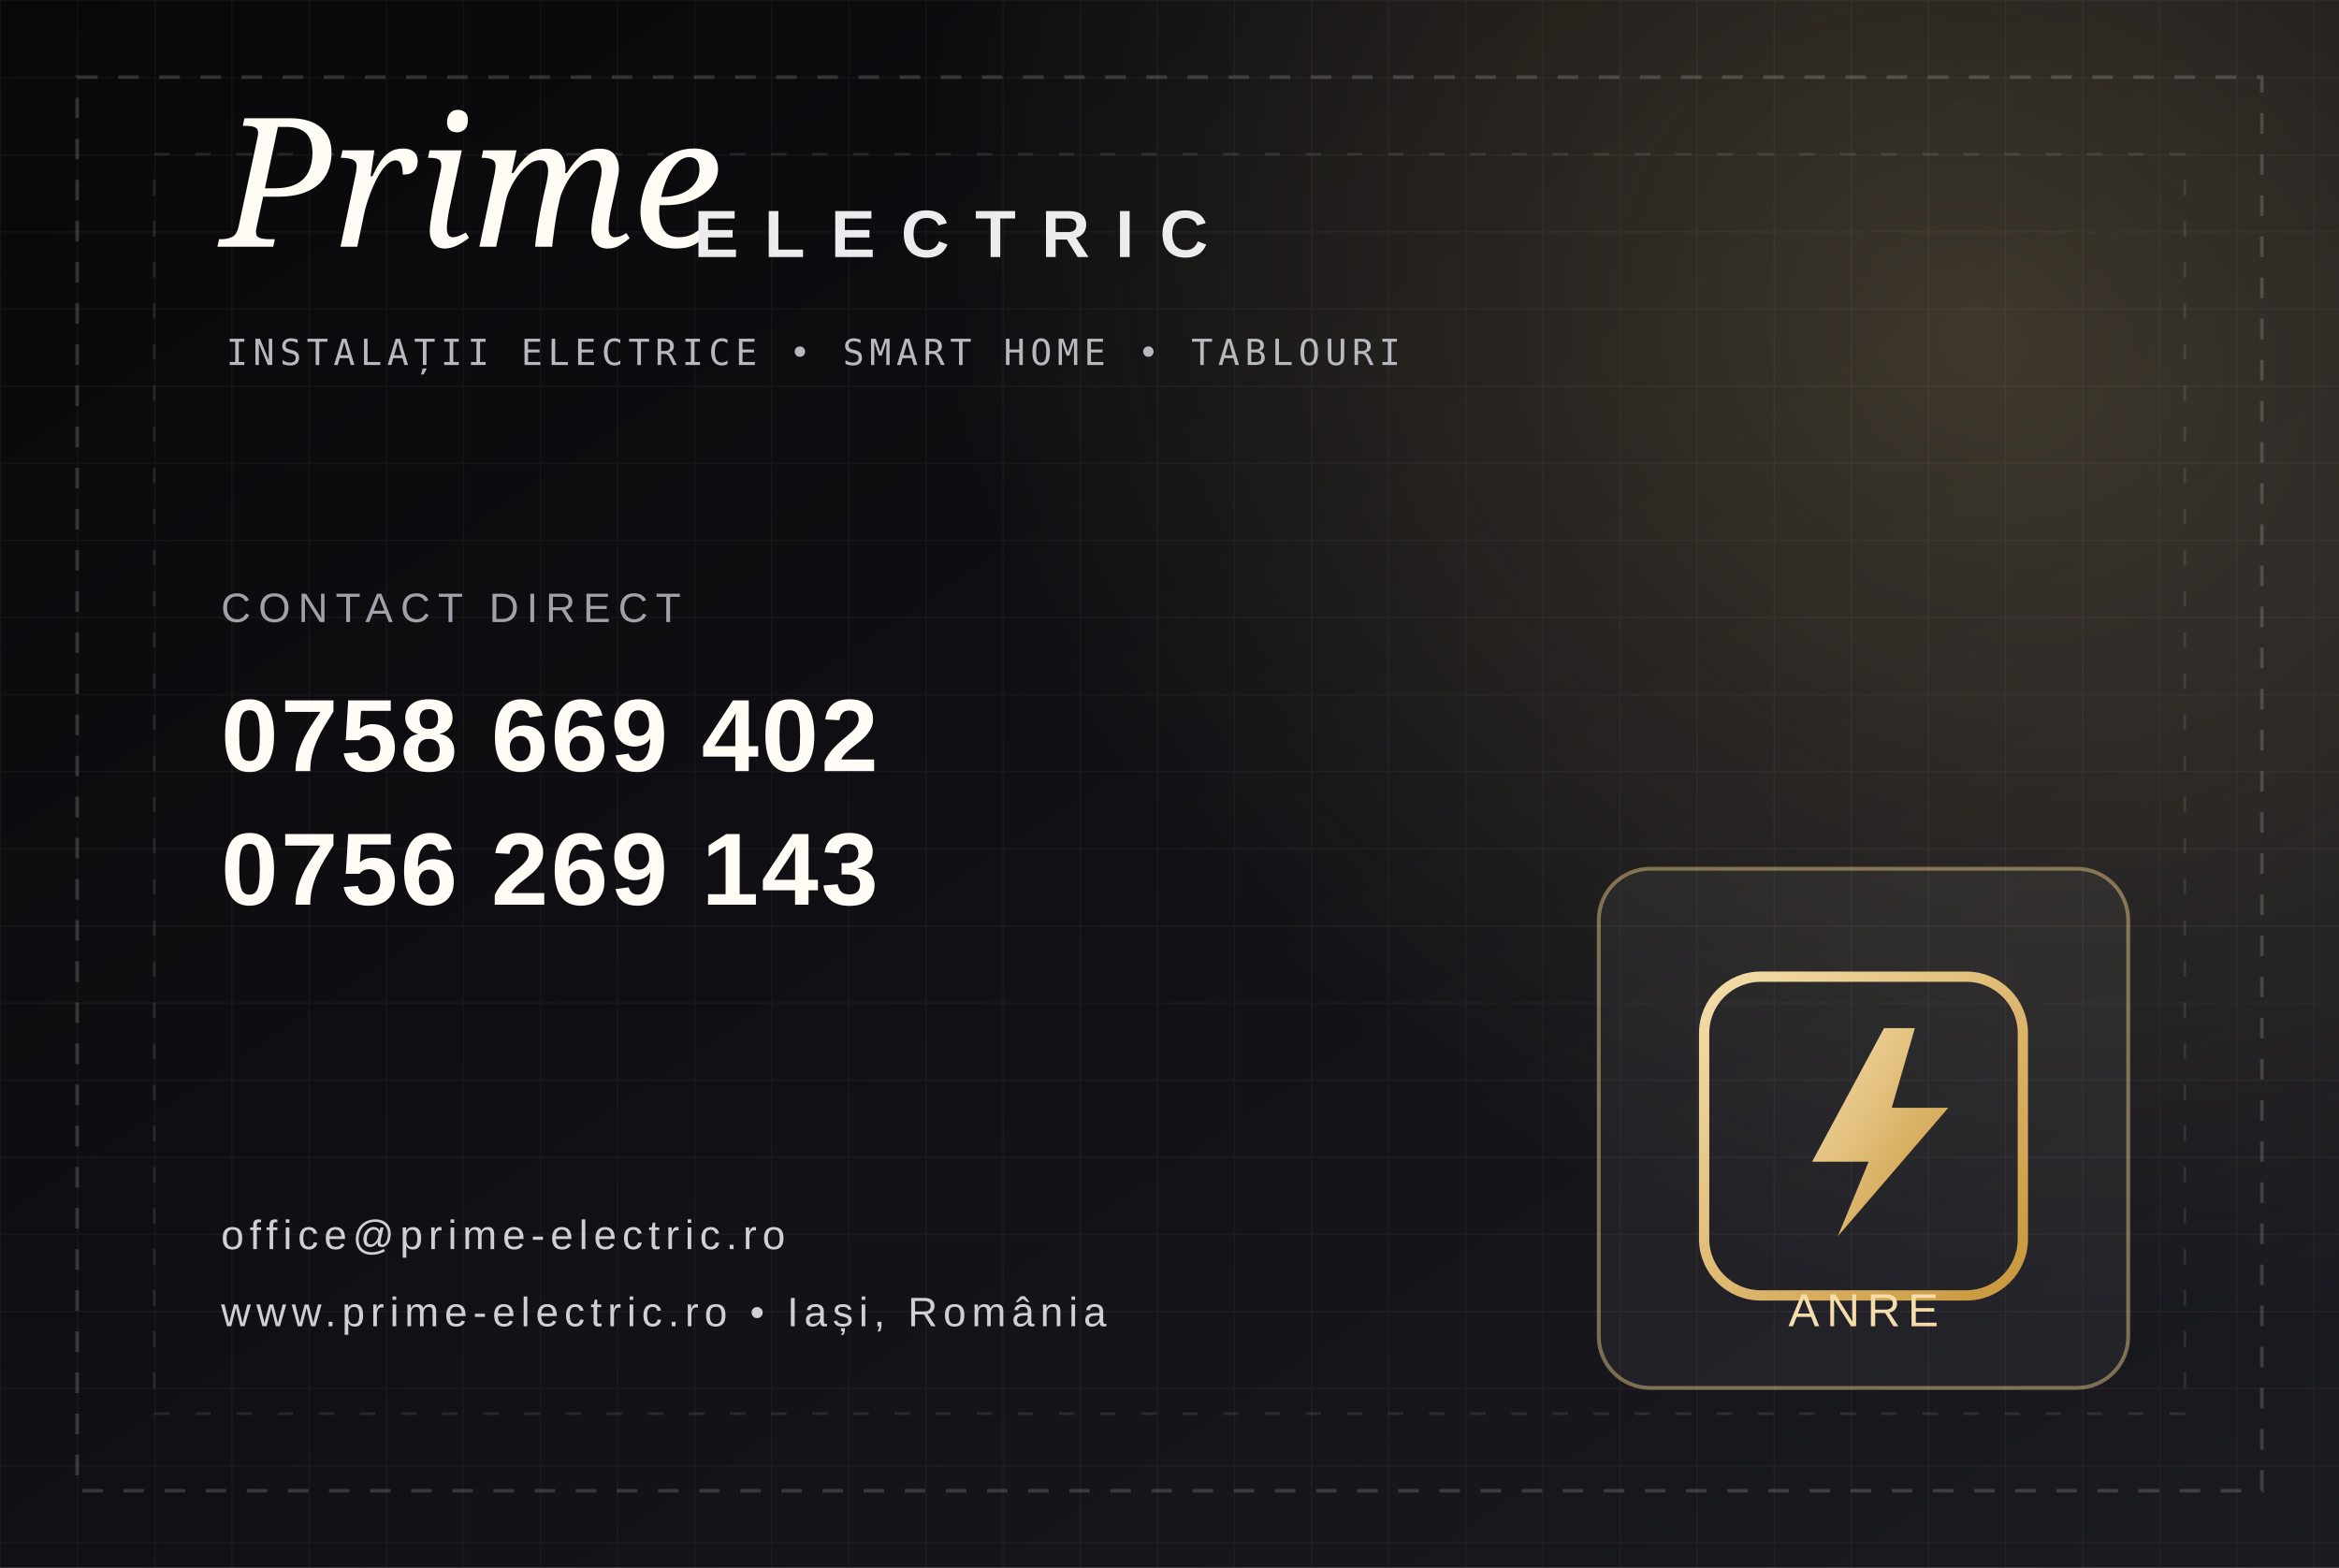
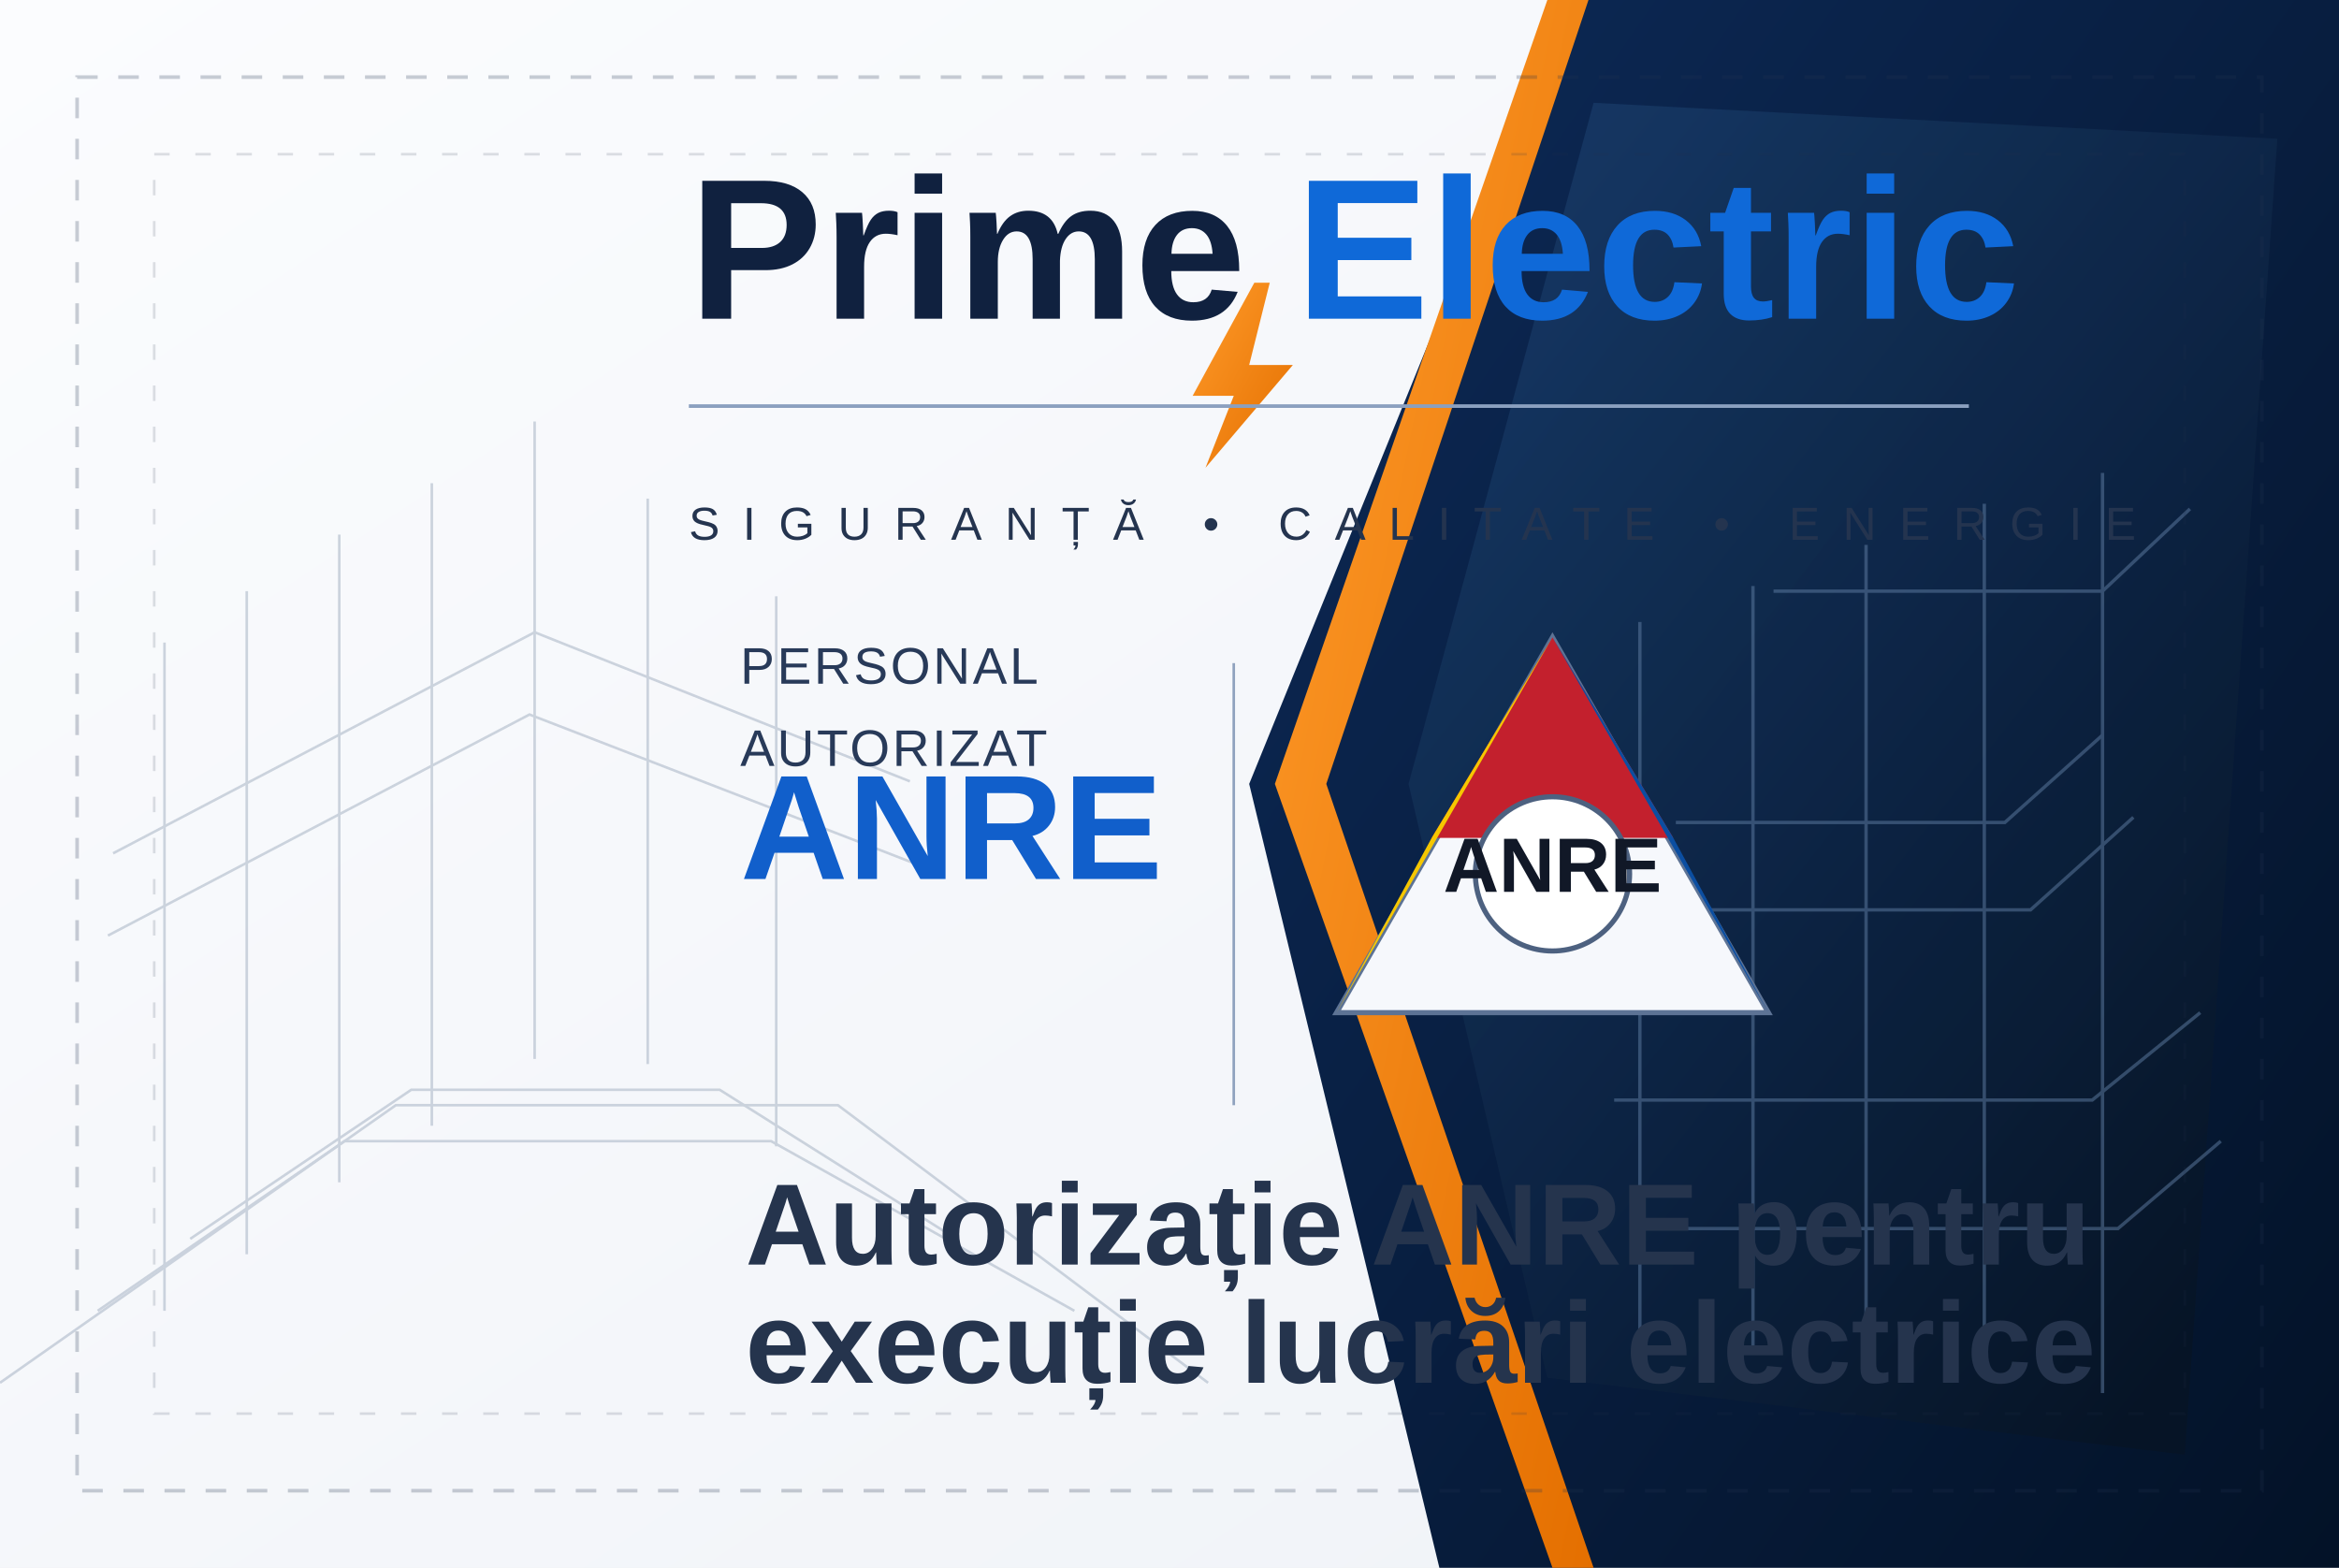
<svg xmlns="http://www.w3.org/2000/svg" width="91mm" height="61mm" viewBox="0 0 910 610" role="img" aria-labelledby="title desc">
  <defs>
-     <linearGradient id="bg" x1="0" y1="0" x2="1" y2="1">
-       <stop offset="0%" stop-color="#08080a" />
-       <stop offset="60%" stop-color="#121217" />
-       <stop offset="100%" stop-color="#1b1b22" />
+     <linearGradient id="paper" x1="0" y1="0" x2="1" y2="1">
+       <stop offset="0%" stop-color="#fbfcfe" />
+       <stop offset="100%" stop-color="#eff2f7" />
    </linearGradient>
-     <linearGradient id="gold" x1="0" y1="0" x2="1" y2="1">
-       <stop offset="0%" stop-color="#f5ddab" />
-       <stop offset="100%" stop-color="#c8963a" />
+     <linearGradient id="blueEdge" x1="0" y1="0" x2="1" y2="1">
+       <stop offset="0%" stop-color="#0d2a58" />
+       <stop offset="100%" stop-color="#031227" />
    </linearGradient>
-     <radialGradient id="glow" cx="0" cy="0" r="1" gradientUnits="userSpaceOnUse" gradientTransform="translate(772 132) rotate(121.65) scale(362 432)">
-       <stop offset="0%" stop-color="#f2d38a" stop-opacity="0.2" />
-       <stop offset="100%" stop-color="#f2d38a" stop-opacity="0" />
-     </radialGradient>
-     <pattern id="grid" width="30" height="30" patternUnits="userSpaceOnUse">
-       <path d="M30 0H0V30" fill="none" stroke="rgba(255,255,255,0.04)" stroke-width="1" />
-     </pattern>
+     <linearGradient id="orange" x1="0" y1="0" x2="1" y2="1">
+       <stop offset="0%" stop-color="#ff9b2a" />
+       <stop offset="100%" stop-color="#e46f00" />
+     </linearGradient>
+     <linearGradient id="night" x1="0" y1="0" x2="0.8" y2="1">
+       <stop offset="0%" stop-color="#173a6a" />
+       <stop offset="100%" stop-color="#061426" />
+     </linearGradient>
  </defs>
-   <rect width="910" height="610" fill="url(#bg)" />
-   <rect width="910" height="610" fill="url(#grid)" />
-   <rect width="910" height="610" fill="url(#glow)" />
-   <g transform="translate(86 96)">
-     <text x="0" y="0" fill="#fffbf5" font-family="Cormorant Garamond, Georgia, serif" font-size="70" font-style="italic">Prime</text>
-     <text x="184" y="4" fill="#ececef" font-family="Montserrat, Arial, sans-serif" font-size="26" font-weight="600" letter-spacing="10">ELECTRIC</text>
-     <text x="2" y="46" fill="#b8b8bf" font-family="JetBrains Mono, monospace" font-size="14" letter-spacing="2">INSTALAȚII ELECTRICE • SMART HOME • TABLOURI</text>
+   <rect width="910" height="610" fill="url(#paper)" />
+   <g stroke="#95a3b7" stroke-width="1" opacity="0.45" fill="none">
+     <path d="M0 538 154 430 326 430 470 538" />
+     <path d="M38 510 134 444 300 444 418 510" />
+     <path d="M74 482 160 424 280 424 372 482" />
+     <path d="M64 250 64 510" />
+     <path d="M96 230 96 488" />
+     <path d="M132 208 132 460" />
+     <path d="M168 188 168 438" />
+     <path d="M208 164 208 412" />
+     <path d="M252 194 252 414" />
+     <path d="M302 232 302 446" />
+     <path d="M44 332 208 246 354 304" />
+     <path d="M42 364 206 278 356 336" />
  </g>
-   <g transform="translate(86 242)" font-family="Montserrat, Arial, sans-serif">
-     <text x="0" y="0" fill="#a1a1aa" font-size="16" letter-spacing="3">CONTACT DIRECT</text>
-     <text x="0" y="58" fill="#fffbf5" font-size="40" font-weight="600" letter-spacing="1">0758 669 402</text>
-     <text x="0" y="110" fill="#fffbf5" font-size="40" font-weight="600" letter-spacing="1">0756 269 143</text>
+   <polygon points="610,0 910,0 910,610 560,610 486,305" fill="url(#blueEdge)" />
+   <polygon points="602,0 618,0 516,305 620,610 604,610 496,305" fill="url(#orange)" />
+   <polygon points="620,40 886,54 850,566 602,536 548,305" fill="url(#night)" opacity="0.95" />
+   <g stroke="#5f7da3" stroke-width="1.3" opacity="0.5" fill="none">
+     <path d="M628 428 814 428 856 394" />
+     <path d="M636 478 824 478 864 444" />
+     <path d="M652 320 780 320 818 286" />
+     <path d="M662 354 790 354 830 318" />
+     <path d="M690 230 818 230 852 198" />
+     <path d="M638 520 638 242" />
+     <path d="M682 524 682 228" />
+     <path d="M726 530 726 212" />
+     <path d="M772 536 772 196" />
+     <path d="M818 542 818 184" />
  </g>
-   <g transform="translate(86 486)" fill="#cfcfd4" font-family="Montserrat, Arial, sans-serif">
-     <text x="0" y="0" font-size="16" letter-spacing="2.2">office@prime-electric.ro</text>
-     <text x="0" y="30" font-size="16" letter-spacing="2.2">www.prime-electric.ro • Iași, România</text>
+   <g transform="translate(268 124)">
+     <text x="0" y="0" fill="#10213f" font-family="Montserrat, Arial, sans-serif" font-size="78" font-weight="700">Prime</text>
+     <text x="236" y="0" fill="#0f69d8" font-family="Montserrat, Arial, sans-serif" font-size="78" font-weight="700">Electric</text>
+     <path d="M220 -14 196 30h16l-11 28 34-40h-17l8-32Z" fill="url(#orange)" />
+     <line x1="0" y1="34" x2="498" y2="34" stroke="#8ba0bf" stroke-width="1.4" />
+     <text x="0" y="86" fill="#24344f" font-family="Montserrat, Arial, sans-serif" font-size="18" letter-spacing="9">SIGURANȚĂ • CALITATE • ENERGIE</text>
  </g>
-   <g transform="translate(622 338)">
-     <rect x="0" y="0" width="206" height="202" rx="20" fill="rgba(255,255,255,0.05)" stroke="rgba(242,211,138,0.45)" stroke-width="1.5" />
-     <g transform="translate(41 42)">
-       <rect x="0" y="0" width="124" height="124" rx="22" fill="none" stroke="url(#gold)" stroke-width="4" />
-       <path d="M70 20 42 72h22l-12 29 43-50H73l9-31Z" fill="url(#gold)" />
-     </g>
-     <text x="103" y="178" text-anchor="middle" fill="#f5ddab" font-family="Montserrat, Arial, sans-serif" font-size="18" letter-spacing="2.8">ANRE</text>
+   <g transform="translate(288 266)" font-family="Montserrat, Arial, sans-serif">
+     <text x="0" y="0" fill="#283a59" font-size="20" letter-spacing="1">PERSONAL</text>
+     <text x="0" y="32" fill="#283a59" font-size="20" letter-spacing="1">AUTORIZAT</text>
+     <text x="0" y="76" fill="#115fcb" font-size="58" font-weight="700">ANRE</text>
+     <line x1="192" y1="-8" x2="192" y2="164" stroke="#8fa2be" stroke-width="1" />
  </g>
-   <rect x="30" y="30" width="850" height="550" fill="none" stroke="rgba(255,255,255,0.16)" stroke-width="1.4" stroke-dasharray="8 8" />
-   <rect x="60" y="60" width="790" height="490" fill="none" stroke="rgba(255,255,255,0.1)" stroke-width="1" stroke-dasharray="6 10" />
+   <g transform="translate(520 248)">
+     <polygon points="84,0 168,146 0,146" fill="#f6f8fc" stroke="#5d7395" stroke-width="2" />
+     <polygon points="84,0 131,78 37,78" fill="#c3202d" />
+     <polygon points="0,146 84,0 37,78" fill="#f5c700" />
+     <polygon points="168,146 84,0 131,78" fill="#0b4ea1" />
+     <circle cx="84" cy="92" r="30" fill="#ffffff" stroke="#4d6180" stroke-width="2" />
+     <text x="84" y="99" text-anchor="middle" fill="#111827" font-family="Montserrat, Arial, sans-serif" font-size="30" font-weight="700">ANRE</text>
+   </g>
+   <text x="290" y="492" fill="#25344d" font-family="Montserrat, Arial, sans-serif" font-size="45" font-weight="600">Autorizație ANRE pentru</text>
+   <text x="290" y="538" fill="#25344d" font-family="Montserrat, Arial, sans-serif" font-size="45" font-weight="600">execuție lucrări electrice</text>
+   <rect x="30" y="30" width="850" height="550" fill="none" stroke="rgba(36,52,79,0.24)" stroke-width="1.4" stroke-dasharray="8 8" />
+   <rect x="60" y="60" width="790" height="490" fill="none" stroke="rgba(36,52,79,0.15)" stroke-width="1" stroke-dasharray="6 10" />
</svg>
